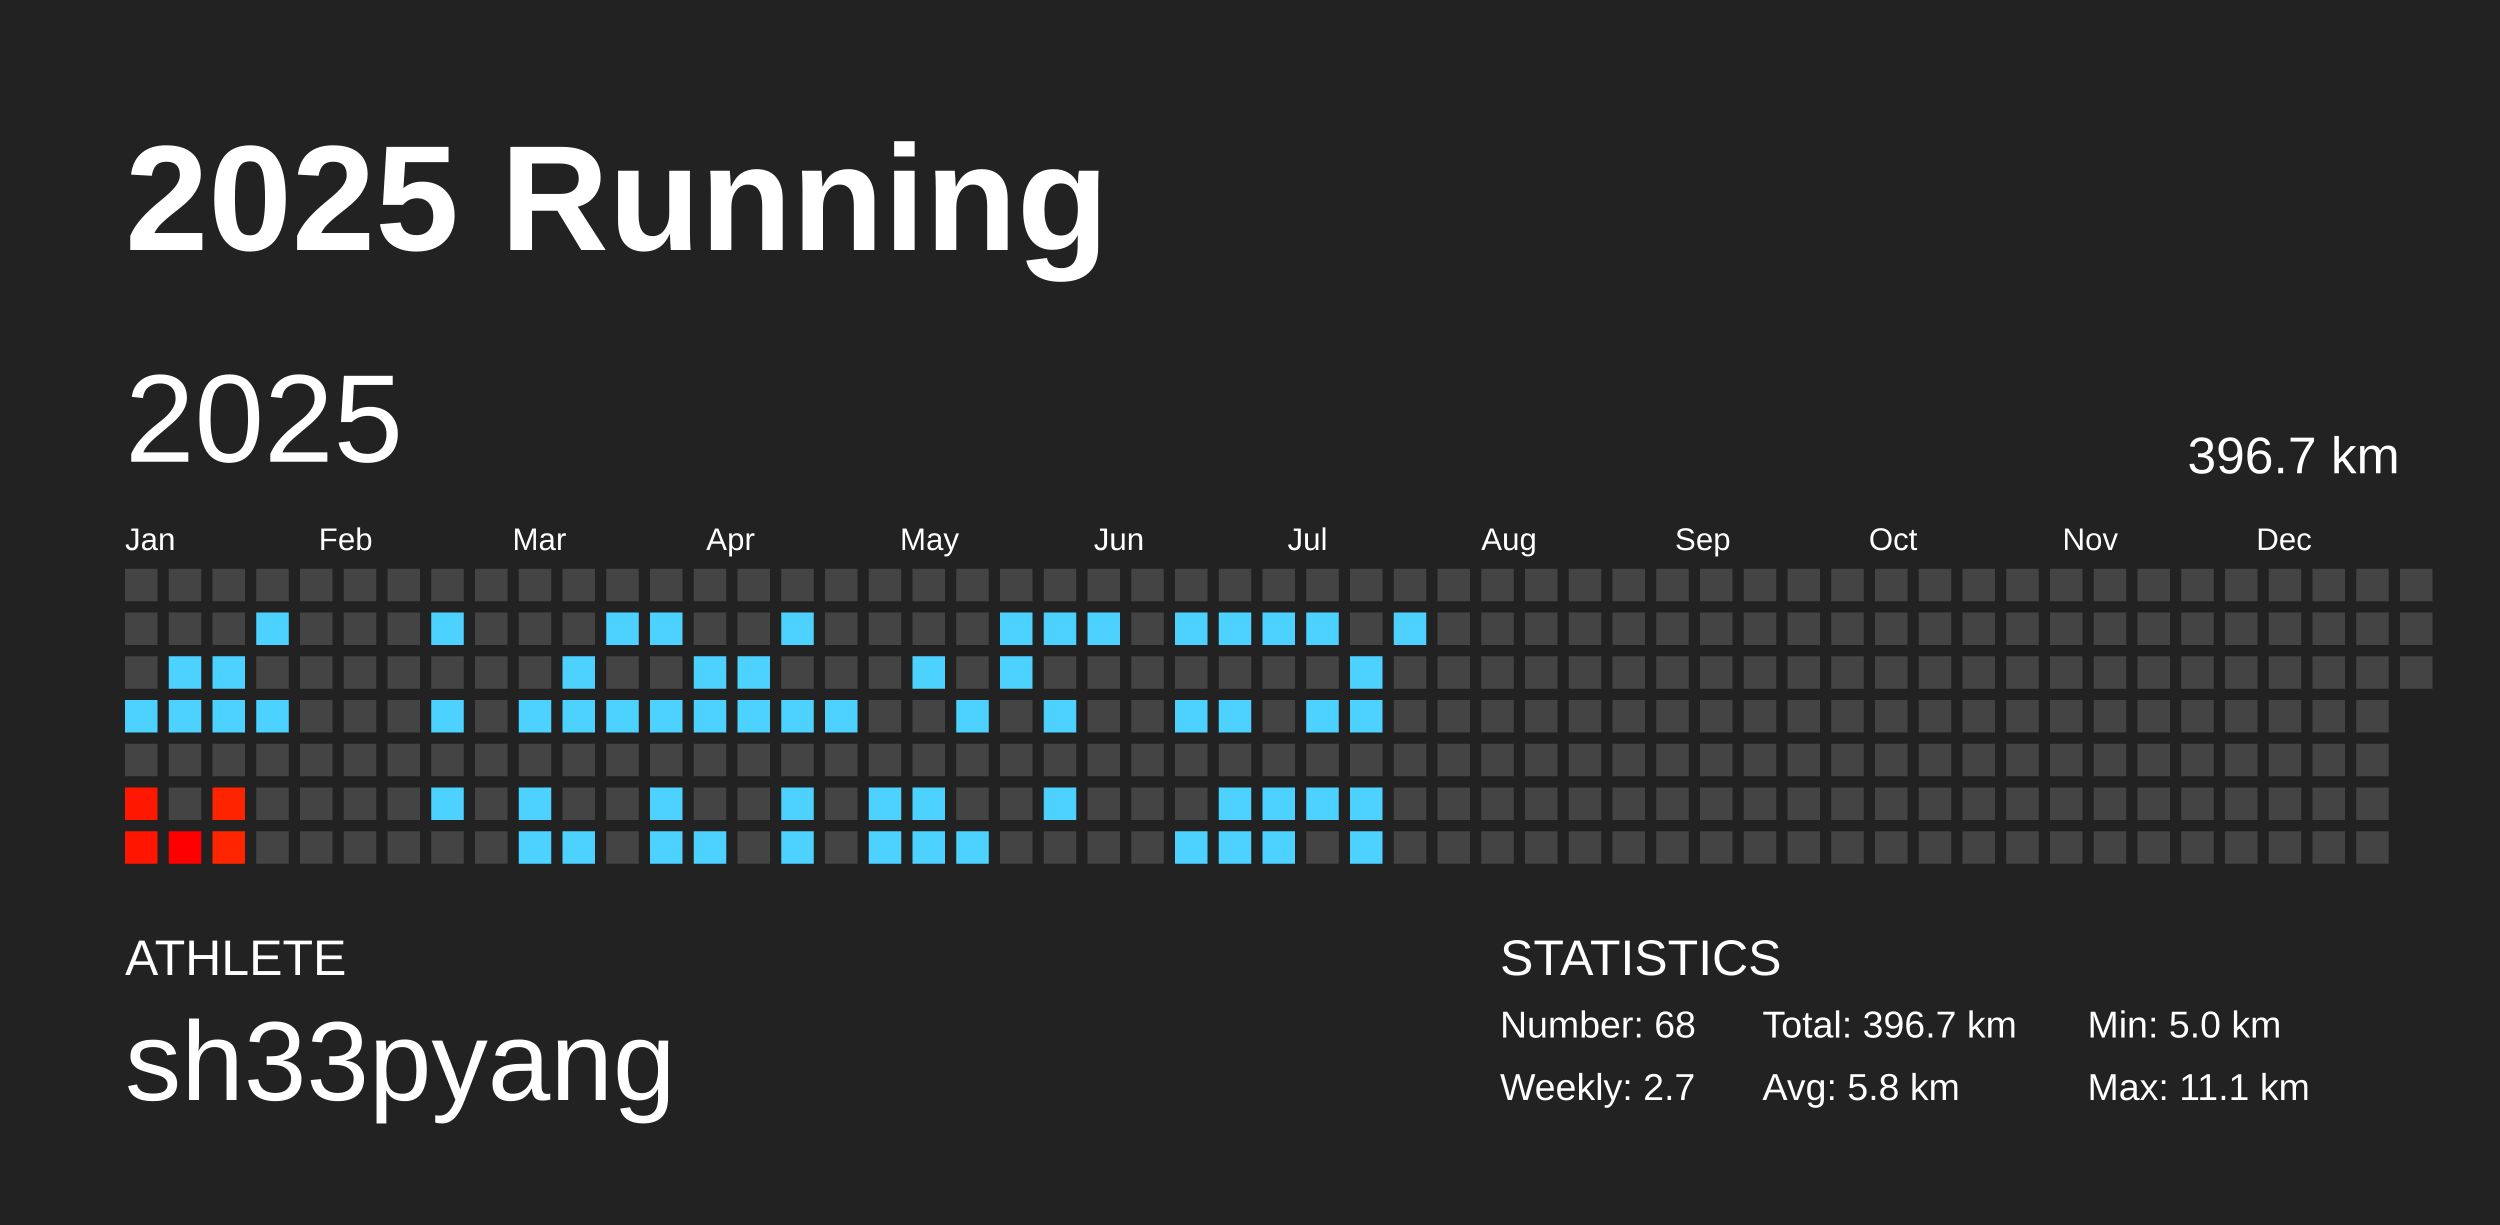
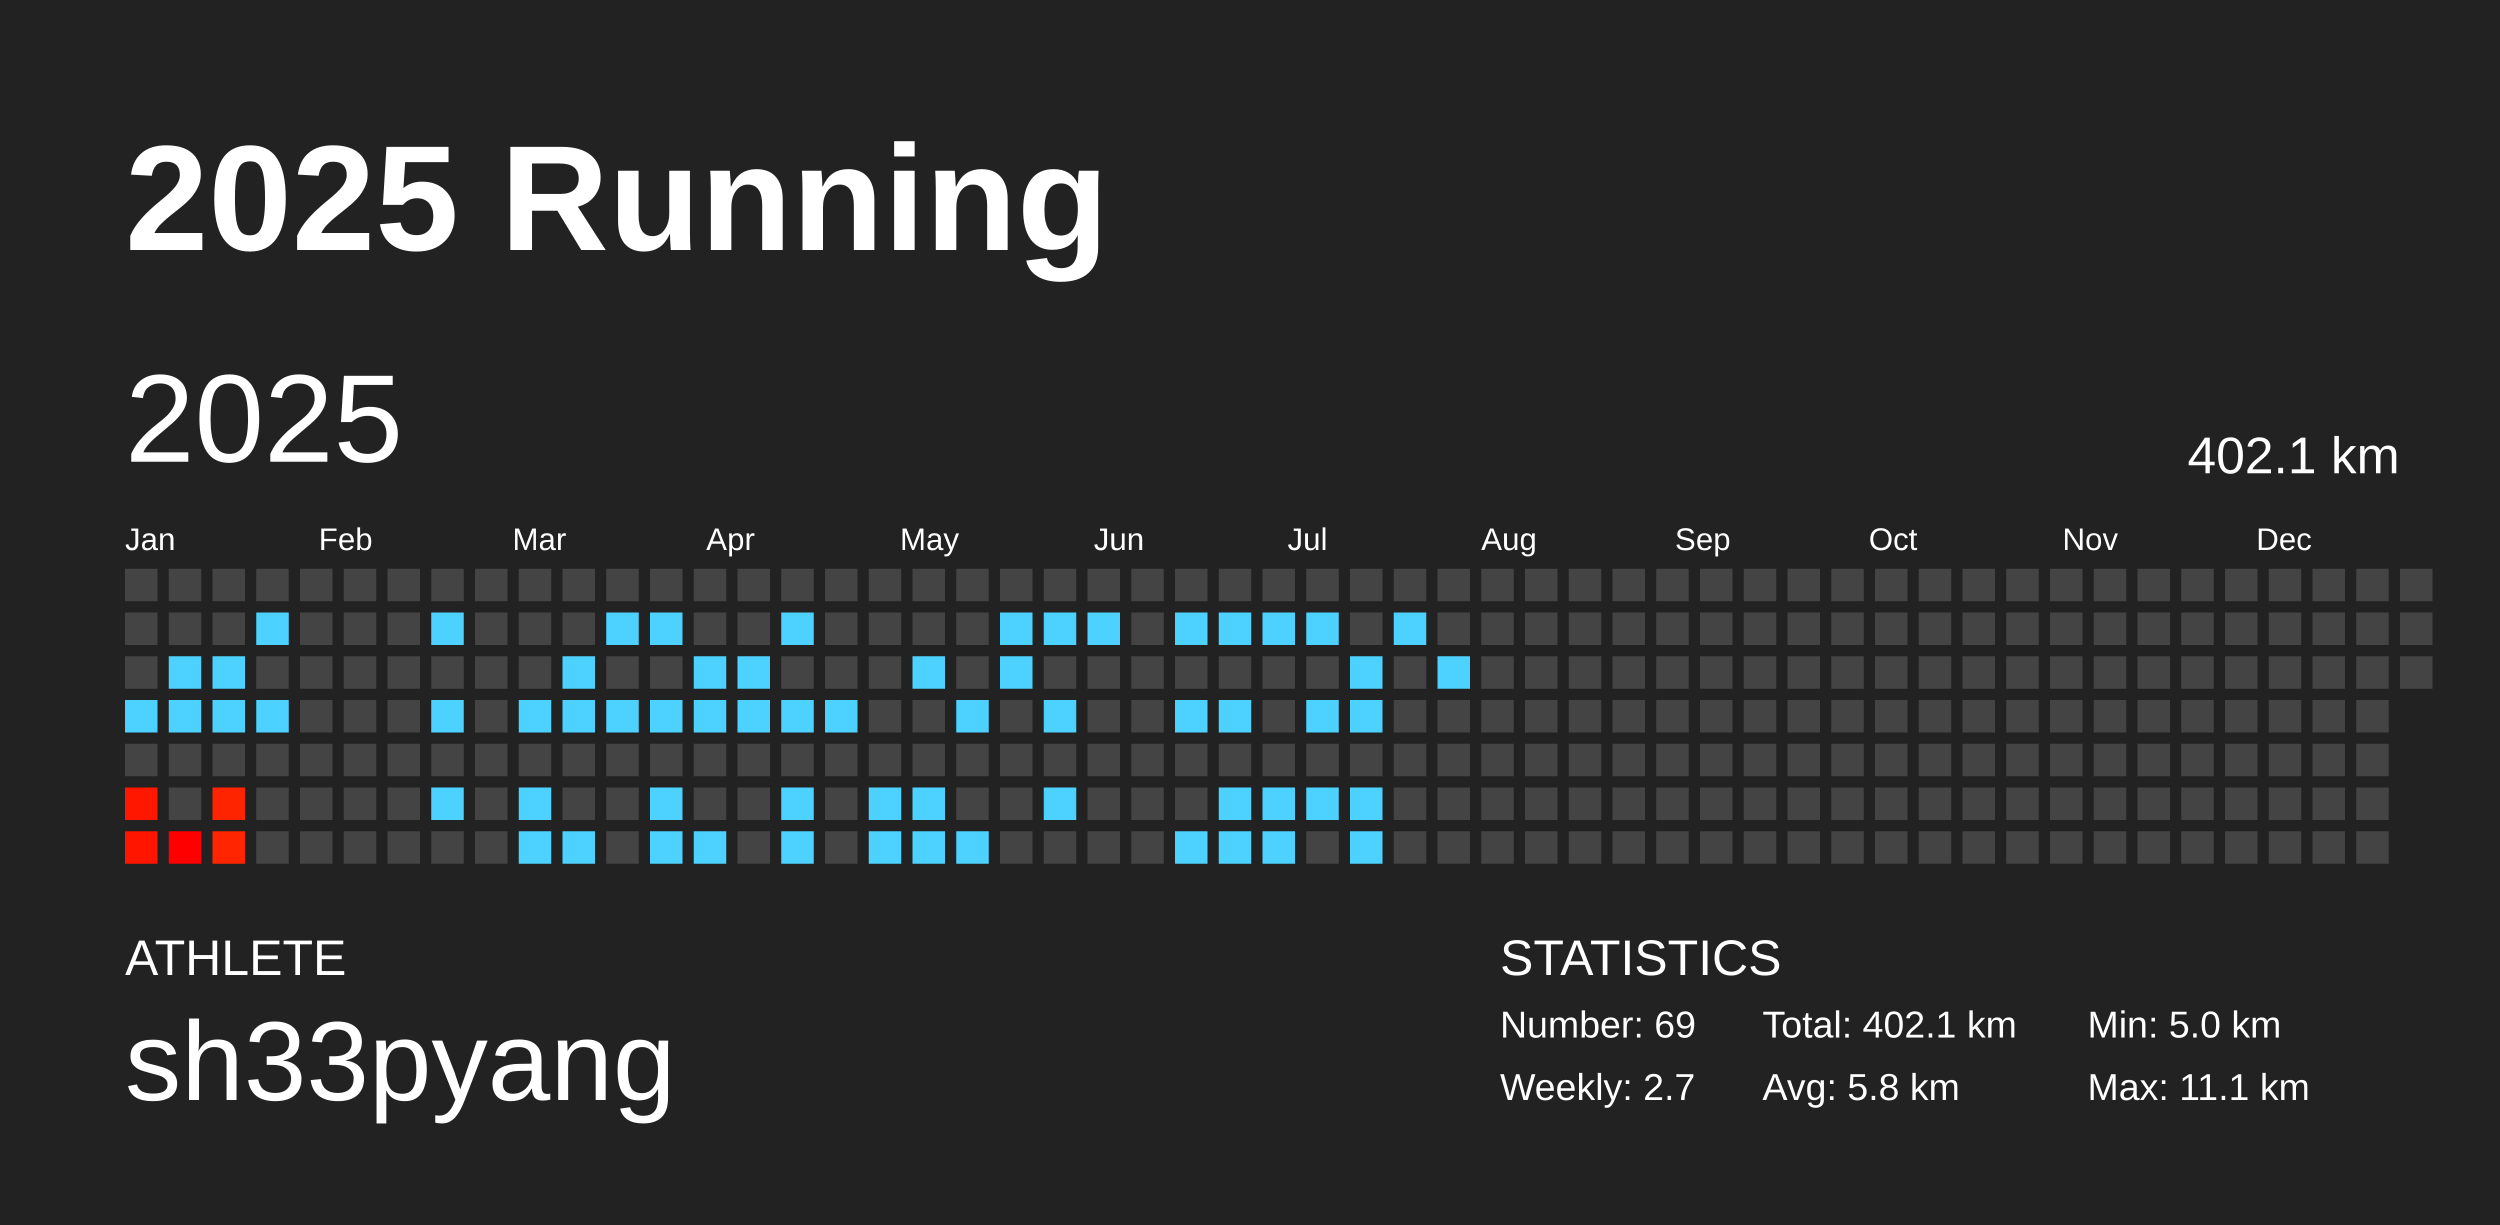
<svg xmlns="http://www.w3.org/2000/svg" baseProfile="full" height="98mm" version="1.1" viewBox="0,0,200,98" width="200mm">
  <defs />
  <rect fill="#222222" height="98" width="200" x="0" y="0" />
  <text fill="#FFFFFF" style="font-size:12px; font-family:Arial; font-weight:bold;" x="10" y="20">2025 Running</text>
  <text fill="#FFFFFF" style="font-size:4px; font-family:Arial" x="10" y="78">ATHLETE</text>
  <text fill="#FFFFFF" style="font-size:9px; font-family:Arial" x="10" y="88">sh33pyang</text>
  <text fill="#FFFFFF" style="font-size:4px; font-family:Arial" x="120" y="78">STATISTICS</text>
-   <text fill="#FFFFFF" style="font-size:3px; font-family:Arial" x="120" y="83">Number: 68</text>
+   <text fill="#FFFFFF" style="font-size:3px; font-family:Arial" x="120" y="83">Number: 69</text>
  <text fill="#FFFFFF" style="font-size:3px; font-family:Arial" x="120" y="88">Weekly: 2.7</text>
-   <text fill="#FFFFFF" style="font-size:3px; font-family:Arial" x="141" y="83">Total: 396.7 km</text>
+   <text fill="#FFFFFF" style="font-size:3px; font-family:Arial" x="141" y="83">Total: 402.1 km</text>
  <text fill="#FFFFFF" style="font-size:3px; font-family:Arial" x="141" y="88">Avg: 5.8 km</text>
  <text fill="#FFFFFF" style="font-size:3px; font-family:Arial" x="167" y="83">Min: 5.0 km</text>
  <text fill="#FFFFFF" style="font-size:3px; font-family:Arial" x="167" y="88">Max: 11.1 km</text>
  <text dominant-baseline="hanging" fill="#FFFFFF" style="font-size:10.0px; font-family:Arial;" x="10" y="30">2025</text>
-   <text dominant-baseline="hanging" fill="#FFFFFF" style="font-size:4.125px; font-family:Arial;" x="175" y="35">396.7 km</text>
+   <text dominant-baseline="hanging" fill="#FFFFFF" style="font-size:4.125px; font-family:Arial;" x="175" y="35">402.1 km</text>
  <text fill="#FFFFFF" style="font-size:2.5px; font-family:Arial" x="10.0" y="44">Jan</text>
  <text fill="#FFFFFF" style="font-size:2.5px; font-family:Arial" x="25.5" y="44">Feb</text>
  <text fill="#FFFFFF" style="font-size:2.5px; font-family:Arial" x="41.0" y="44">Mar</text>
  <text fill="#FFFFFF" style="font-size:2.5px; font-family:Arial" x="56.5" y="44">Apr</text>
  <text fill="#FFFFFF" style="font-size:2.5px; font-family:Arial" x="72.0" y="44">May</text>
  <text fill="#FFFFFF" style="font-size:2.5px; font-family:Arial" x="87.5" y="44">Jun</text>
  <text fill="#FFFFFF" style="font-size:2.5px; font-family:Arial" x="103.0" y="44">Jul</text>
  <text fill="#FFFFFF" style="font-size:2.5px; font-family:Arial" x="118.5" y="44">Aug</text>
  <text fill="#FFFFFF" style="font-size:2.5px; font-family:Arial" x="134.0" y="44">Sep</text>
  <text fill="#FFFFFF" style="font-size:2.5px; font-family:Arial" x="149.5" y="44">Oct</text>
  <text fill="#FFFFFF" style="font-size:2.5px; font-family:Arial" x="165.0" y="44">Nov</text>
  <text fill="#FFFFFF" style="font-size:2.5px; font-family:Arial" x="180.5" y="44">Dec</text>
  <rect fill="#444444" height="2.6" width="2.6" x="10.0" y="45.5" />
  <rect fill="#444444" height="2.6" width="2.6" x="10.0" y="49.0" />
  <rect fill="#444444" height="2.6" width="2.6" x="10.0" y="52.5" />
  <rect fill="#4dd2ff" height="2.6" width="2.6" x="10.0" y="56.0" />
  <rect fill="#444444" height="2.6" width="2.6" x="10.0" y="59.5" />
  <rect fill="#ff1700" height="2.6" width="2.6" x="10.0" y="63.0" />
  <rect fill="#ff1500" height="2.6" width="2.6" x="10.0" y="66.5" />
  <rect fill="#444444" height="2.6" width="2.6" x="13.5" y="45.5" />
  <rect fill="#444444" height="2.6" width="2.6" x="13.5" y="49.0" />
  <rect fill="#4dd2ff" height="2.6" width="2.6" x="13.5" y="52.5" />
  <rect fill="#4dd2ff" height="2.6" width="2.6" x="13.5" y="56.0" />
  <rect fill="#444444" height="2.6" width="2.6" x="13.5" y="59.5" />
  <rect fill="#444444" height="2.6" width="2.6" x="13.5" y="63.0" />
  <rect fill="#ff0000" height="2.6" width="2.6" x="13.5" y="66.5" />
  <rect fill="#444444" height="2.6" width="2.6" x="17.0" y="45.5" />
  <rect fill="#444444" height="2.6" width="2.6" x="17.0" y="49.0" />
  <rect fill="#4dd2ff" height="2.6" width="2.6" x="17.0" y="52.5" />
  <rect fill="#4dd2ff" height="2.6" width="2.6" x="17.0" y="56.0" />
  <rect fill="#444444" height="2.6" width="2.6" x="17.0" y="59.5" />
  <rect fill="#ff2400" height="2.6" width="2.6" x="17.0" y="63.0" />
  <rect fill="#ff2500" height="2.6" width="2.6" x="17.0" y="66.5" />
  <rect fill="#444444" height="2.6" width="2.6" x="20.5" y="45.5" />
  <rect fill="#4dd2ff" height="2.6" width="2.6" x="20.5" y="49.0" />
  <rect fill="#444444" height="2.6" width="2.6" x="20.5" y="52.5" />
  <rect fill="#4dd2ff" height="2.6" width="2.6" x="20.5" y="56.0" />
  <rect fill="#444444" height="2.6" width="2.6" x="20.5" y="59.5" />
  <rect fill="#444444" height="2.6" width="2.6" x="20.5" y="63.0" />
  <rect fill="#444444" height="2.6" width="2.6" x="20.5" y="66.5" />
  <rect fill="#444444" height="2.6" width="2.6" x="24.0" y="45.5" />
  <rect fill="#444444" height="2.6" width="2.6" x="24.0" y="49.0" />
  <rect fill="#444444" height="2.6" width="2.6" x="24.0" y="52.5" />
  <rect fill="#444444" height="2.6" width="2.6" x="24.0" y="56.0" />
  <rect fill="#444444" height="2.6" width="2.6" x="24.0" y="59.5" />
  <rect fill="#444444" height="2.6" width="2.6" x="24.0" y="63.0" />
  <rect fill="#444444" height="2.6" width="2.6" x="24.0" y="66.5" />
  <rect fill="#444444" height="2.6" width="2.6" x="27.5" y="45.5" />
  <rect fill="#444444" height="2.6" width="2.6" x="27.5" y="49.0" />
  <rect fill="#444444" height="2.6" width="2.6" x="27.5" y="52.5" />
  <rect fill="#444444" height="2.6" width="2.6" x="27.5" y="56.0" />
  <rect fill="#444444" height="2.6" width="2.6" x="27.5" y="59.5" />
  <rect fill="#444444" height="2.6" width="2.6" x="27.5" y="63.0" />
  <rect fill="#444444" height="2.6" width="2.6" x="27.5" y="66.5" />
  <rect fill="#444444" height="2.6" width="2.6" x="31.0" y="45.5" />
  <rect fill="#444444" height="2.6" width="2.6" x="31.0" y="49.0" />
  <rect fill="#444444" height="2.6" width="2.6" x="31.0" y="52.5" />
  <rect fill="#444444" height="2.6" width="2.6" x="31.0" y="56.0" />
  <rect fill="#444444" height="2.6" width="2.6" x="31.0" y="59.5" />
  <rect fill="#444444" height="2.6" width="2.6" x="31.0" y="63.0" />
  <rect fill="#444444" height="2.6" width="2.6" x="31.0" y="66.5" />
  <rect fill="#444444" height="2.6" width="2.6" x="34.5" y="45.5" />
  <rect fill="#4dd2ff" height="2.6" width="2.6" x="34.5" y="49.0" />
  <rect fill="#444444" height="2.6" width="2.6" x="34.5" y="52.5" />
  <rect fill="#4dd2ff" height="2.6" width="2.6" x="34.5" y="56.0" />
  <rect fill="#444444" height="2.6" width="2.6" x="34.5" y="59.5" />
  <rect fill="#4dd2ff" height="2.6" width="2.6" x="34.5" y="63.0" />
  <rect fill="#444444" height="2.6" width="2.6" x="34.5" y="66.5" />
  <rect fill="#444444" height="2.6" width="2.6" x="38.0" y="45.5" />
  <rect fill="#444444" height="2.6" width="2.6" x="38.0" y="49.0" />
  <rect fill="#444444" height="2.6" width="2.6" x="38.0" y="52.5" />
  <rect fill="#444444" height="2.6" width="2.6" x="38.0" y="56.0" />
  <rect fill="#444444" height="2.6" width="2.6" x="38.0" y="59.5" />
  <rect fill="#444444" height="2.6" width="2.6" x="38.0" y="63.0" />
  <rect fill="#444444" height="2.6" width="2.6" x="38.0" y="66.5" />
  <rect fill="#444444" height="2.6" width="2.6" x="41.5" y="45.5" />
  <rect fill="#444444" height="2.6" width="2.6" x="41.5" y="49.0" />
  <rect fill="#444444" height="2.6" width="2.6" x="41.5" y="52.5" />
  <rect fill="#4dd2ff" height="2.6" width="2.6" x="41.5" y="56.0" />
  <rect fill="#444444" height="2.6" width="2.6" x="41.5" y="59.5" />
  <rect fill="#4dd2ff" height="2.6" width="2.6" x="41.5" y="63.0" />
  <rect fill="#4dd2ff" height="2.6" width="2.6" x="41.5" y="66.5" />
  <rect fill="#444444" height="2.6" width="2.6" x="45.0" y="45.5" />
  <rect fill="#444444" height="2.6" width="2.6" x="45.0" y="49.0" />
  <rect fill="#4dd2ff" height="2.6" width="2.6" x="45.0" y="52.5" />
  <rect fill="#4dd2ff" height="2.6" width="2.6" x="45.0" y="56.0" />
  <rect fill="#444444" height="2.6" width="2.6" x="45.0" y="59.5" />
  <rect fill="#444444" height="2.6" width="2.6" x="45.0" y="63.0" />
  <rect fill="#4dd2ff" height="2.6" width="2.6" x="45.0" y="66.5" />
  <rect fill="#444444" height="2.6" width="2.6" x="48.5" y="45.5" />
  <rect fill="#4dd2ff" height="2.6" width="2.6" x="48.5" y="49.0" />
  <rect fill="#444444" height="2.6" width="2.6" x="48.5" y="52.5" />
  <rect fill="#4dd2ff" height="2.6" width="2.6" x="48.5" y="56.0" />
  <rect fill="#444444" height="2.6" width="2.6" x="48.5" y="59.5" />
  <rect fill="#444444" height="2.6" width="2.6" x="48.5" y="63.0" />
  <rect fill="#444444" height="2.6" width="2.6" x="48.5" y="66.5" />
  <rect fill="#444444" height="2.6" width="2.6" x="52.0" y="45.5" />
  <rect fill="#4dd2ff" height="2.6" width="2.6" x="52.0" y="49.0" />
  <rect fill="#444444" height="2.6" width="2.6" x="52.0" y="52.5" />
  <rect fill="#4dd2ff" height="2.6" width="2.6" x="52.0" y="56.0" />
  <rect fill="#444444" height="2.6" width="2.6" x="52.0" y="59.5" />
  <rect fill="#4dd2ff" height="2.6" width="2.6" x="52.0" y="63.0" />
  <rect fill="#4dd2ff" height="2.6" width="2.6" x="52.0" y="66.5" />
  <rect fill="#444444" height="2.6" width="2.6" x="55.5" y="45.5" />
  <rect fill="#444444" height="2.6" width="2.6" x="55.5" y="49.0" />
  <rect fill="#4dd2ff" height="2.6" width="2.6" x="55.5" y="52.5" />
  <rect fill="#4dd2ff" height="2.6" width="2.6" x="55.5" y="56.0" />
  <rect fill="#444444" height="2.6" width="2.6" x="55.5" y="59.5" />
  <rect fill="#444444" height="2.6" width="2.6" x="55.5" y="63.0" />
  <rect fill="#4dd2ff" height="2.6" width="2.6" x="55.5" y="66.5" />
  <rect fill="#444444" height="2.6" width="2.6" x="59.0" y="45.5" />
  <rect fill="#444444" height="2.6" width="2.6" x="59.0" y="49.0" />
  <rect fill="#4dd2ff" height="2.6" width="2.6" x="59.0" y="52.5" />
  <rect fill="#4dd2ff" height="2.6" width="2.6" x="59.0" y="56.0" />
  <rect fill="#444444" height="2.6" width="2.6" x="59.0" y="59.5" />
  <rect fill="#444444" height="2.6" width="2.6" x="59.0" y="63.0" />
  <rect fill="#444444" height="2.6" width="2.6" x="59.0" y="66.5" />
  <rect fill="#444444" height="2.6" width="2.6" x="62.5" y="45.5" />
  <rect fill="#4dd2ff" height="2.6" width="2.6" x="62.5" y="49.0" />
  <rect fill="#444444" height="2.6" width="2.6" x="62.5" y="52.5" />
  <rect fill="#4dd2ff" height="2.6" width="2.6" x="62.5" y="56.0" />
  <rect fill="#444444" height="2.6" width="2.6" x="62.5" y="59.5" />
  <rect fill="#4dd2ff" height="2.6" width="2.6" x="62.5" y="63.0" />
  <rect fill="#4dd2ff" height="2.6" width="2.6" x="62.5" y="66.5" />
  <rect fill="#444444" height="2.6" width="2.6" x="66.0" y="45.5" />
  <rect fill="#444444" height="2.6" width="2.6" x="66.0" y="49.0" />
  <rect fill="#444444" height="2.6" width="2.6" x="66.0" y="52.5" />
  <rect fill="#4dd2ff" height="2.6" width="2.6" x="66.0" y="56.0" />
  <rect fill="#444444" height="2.6" width="2.6" x="66.0" y="59.5" />
  <rect fill="#444444" height="2.6" width="2.6" x="66.0" y="63.0" />
  <rect fill="#444444" height="2.6" width="2.6" x="66.0" y="66.5" />
  <rect fill="#444444" height="2.6" width="2.6" x="69.5" y="45.5" />
  <rect fill="#444444" height="2.6" width="2.6" x="69.5" y="49.0" />
  <rect fill="#444444" height="2.6" width="2.6" x="69.5" y="52.5" />
  <rect fill="#444444" height="2.6" width="2.6" x="69.5" y="56.0" />
  <rect fill="#444444" height="2.6" width="2.6" x="69.5" y="59.5" />
  <rect fill="#4dd2ff" height="2.6" width="2.6" x="69.5" y="63.0" />
  <rect fill="#4dd2ff" height="2.6" width="2.6" x="69.5" y="66.5" />
  <rect fill="#444444" height="2.6" width="2.6" x="73.0" y="45.5" />
  <rect fill="#444444" height="2.6" width="2.6" x="73.0" y="49.0" />
  <rect fill="#4dd2ff" height="2.6" width="2.6" x="73.0" y="52.5" />
  <rect fill="#444444" height="2.6" width="2.6" x="73.0" y="56.0" />
  <rect fill="#444444" height="2.6" width="2.6" x="73.0" y="59.5" />
  <rect fill="#4dd2ff" height="2.6" width="2.6" x="73.0" y="63.0" />
  <rect fill="#4dd2ff" height="2.6" width="2.6" x="73.0" y="66.5" />
  <rect fill="#444444" height="2.6" width="2.6" x="76.5" y="45.5" />
  <rect fill="#444444" height="2.6" width="2.6" x="76.5" y="49.0" />
  <rect fill="#444444" height="2.6" width="2.6" x="76.5" y="52.5" />
  <rect fill="#4dd2ff" height="2.6" width="2.6" x="76.5" y="56.0" />
  <rect fill="#444444" height="2.6" width="2.6" x="76.5" y="59.5" />
  <rect fill="#444444" height="2.6" width="2.6" x="76.5" y="63.0" />
  <rect fill="#4dd2ff" height="2.6" width="2.6" x="76.5" y="66.5" />
  <rect fill="#444444" height="2.6" width="2.6" x="80.0" y="45.5" />
  <rect fill="#4dd2ff" height="2.6" width="2.6" x="80.0" y="49.0" />
  <rect fill="#4dd2ff" height="2.6" width="2.6" x="80.0" y="52.5" />
  <rect fill="#444444" height="2.6" width="2.6" x="80.0" y="56.0" />
  <rect fill="#444444" height="2.6" width="2.6" x="80.0" y="59.5" />
  <rect fill="#444444" height="2.6" width="2.6" x="80.0" y="63.0" />
  <rect fill="#444444" height="2.6" width="2.6" x="80.0" y="66.5" />
  <rect fill="#444444" height="2.6" width="2.6" x="83.5" y="45.5" />
  <rect fill="#4dd2ff" height="2.6" width="2.6" x="83.5" y="49.0" />
  <rect fill="#444444" height="2.6" width="2.6" x="83.5" y="52.5" />
  <rect fill="#4dd2ff" height="2.6" width="2.6" x="83.5" y="56.0" />
  <rect fill="#444444" height="2.6" width="2.6" x="83.5" y="59.5" />
  <rect fill="#4dd2ff" height="2.6" width="2.6" x="83.5" y="63.0" />
  <rect fill="#444444" height="2.6" width="2.6" x="83.5" y="66.5" />
  <rect fill="#444444" height="2.6" width="2.6" x="87.0" y="45.5" />
  <rect fill="#4dd2ff" height="2.6" width="2.6" x="87.0" y="49.0" />
  <rect fill="#444444" height="2.6" width="2.6" x="87.0" y="52.5" />
  <rect fill="#444444" height="2.6" width="2.6" x="87.0" y="56.0" />
  <rect fill="#444444" height="2.6" width="2.6" x="87.0" y="59.5" />
  <rect fill="#444444" height="2.6" width="2.6" x="87.0" y="63.0" />
  <rect fill="#444444" height="2.6" width="2.6" x="87.0" y="66.5" />
  <rect fill="#444444" height="2.6" width="2.6" x="90.5" y="45.5" />
  <rect fill="#444444" height="2.6" width="2.6" x="90.5" y="49.0" />
  <rect fill="#444444" height="2.6" width="2.6" x="90.5" y="52.5" />
  <rect fill="#444444" height="2.6" width="2.6" x="90.5" y="56.0" />
  <rect fill="#444444" height="2.6" width="2.6" x="90.5" y="59.5" />
  <rect fill="#444444" height="2.6" width="2.6" x="90.5" y="63.0" />
  <rect fill="#444444" height="2.6" width="2.6" x="90.5" y="66.5" />
  <rect fill="#444444" height="2.6" width="2.6" x="94.0" y="45.5" />
  <rect fill="#4dd2ff" height="2.6" width="2.6" x="94.0" y="49.0" />
  <rect fill="#444444" height="2.6" width="2.6" x="94.0" y="52.5" />
  <rect fill="#4dd2ff" height="2.6" width="2.6" x="94.0" y="56.0" />
  <rect fill="#444444" height="2.6" width="2.6" x="94.0" y="59.5" />
  <rect fill="#444444" height="2.6" width="2.6" x="94.0" y="63.0" />
  <rect fill="#4dd2ff" height="2.6" width="2.6" x="94.0" y="66.5" />
  <rect fill="#444444" height="2.6" width="2.6" x="97.5" y="45.5" />
  <rect fill="#4dd2ff" height="2.6" width="2.6" x="97.5" y="49.0" />
  <rect fill="#444444" height="2.6" width="2.6" x="97.5" y="52.5" />
  <rect fill="#4dd2ff" height="2.6" width="2.6" x="97.5" y="56.0" />
  <rect fill="#444444" height="2.6" width="2.6" x="97.5" y="59.5" />
  <rect fill="#4dd2ff" height="2.6" width="2.6" x="97.5" y="63.0" />
  <rect fill="#4dd2ff" height="2.6" width="2.6" x="97.5" y="66.5" />
  <rect fill="#444444" height="2.6" width="2.6" x="101.0" y="45.5" />
  <rect fill="#4dd2ff" height="2.6" width="2.6" x="101.0" y="49.0" />
  <rect fill="#444444" height="2.6" width="2.6" x="101.0" y="52.5" />
  <rect fill="#444444" height="2.6" width="2.6" x="101.0" y="56.0" />
  <rect fill="#444444" height="2.6" width="2.6" x="101.0" y="59.5" />
  <rect fill="#4dd2ff" height="2.6" width="2.6" x="101.0" y="63.0" />
  <rect fill="#4dd2ff" height="2.6" width="2.6" x="101.0" y="66.5" />
  <rect fill="#444444" height="2.6" width="2.6" x="104.5" y="45.5" />
  <rect fill="#4dd2ff" height="2.6" width="2.6" x="104.5" y="49.0" />
  <rect fill="#444444" height="2.6" width="2.6" x="104.5" y="52.5" />
  <rect fill="#4dd2ff" height="2.6" width="2.6" x="104.5" y="56.0" />
  <rect fill="#444444" height="2.6" width="2.6" x="104.5" y="59.5" />
  <rect fill="#4dd2ff" height="2.6" width="2.6" x="104.5" y="63.0" />
  <rect fill="#444444" height="2.6" width="2.6" x="104.5" y="66.5" />
  <rect fill="#444444" height="2.6" width="2.6" x="108.0" y="45.5" />
  <rect fill="#444444" height="2.6" width="2.6" x="108.0" y="49.0" />
  <rect fill="#4dd2ff" height="2.6" width="2.6" x="108.0" y="52.5" />
  <rect fill="#4dd2ff" height="2.6" width="2.6" x="108.0" y="56.0" />
  <rect fill="#444444" height="2.6" width="2.6" x="108.0" y="59.5" />
  <rect fill="#4dd2ff" height="2.6" width="2.6" x="108.0" y="63.0" />
  <rect fill="#4dd2ff" height="2.6" width="2.6" x="108.0" y="66.5" />
  <rect fill="#444444" height="2.6" width="2.6" x="111.5" y="45.5" />
  <rect fill="#4dd2ff" height="2.6" width="2.6" x="111.5" y="49.0" />
  <rect fill="#444444" height="2.6" width="2.6" x="111.5" y="52.5" />
  <rect fill="#444444" height="2.6" width="2.6" x="111.5" y="56.0" />
  <rect fill="#444444" height="2.6" width="2.6" x="111.5" y="59.5" />
  <rect fill="#444444" height="2.6" width="2.6" x="111.5" y="63.0" />
  <rect fill="#444444" height="2.6" width="2.6" x="111.5" y="66.5" />
  <rect fill="#444444" height="2.6" width="2.6" x="115.0" y="45.5" />
  <rect fill="#444444" height="2.6" width="2.6" x="115.0" y="49.0" />
-   <rect fill="#444444" height="2.6" width="2.6" x="115.0" y="52.5" />
+   <rect fill="#4dd2ff" height="2.6" width="2.6" x="115.0" y="52.5" />
  <rect fill="#444444" height="2.6" width="2.6" x="115.0" y="56.0" />
  <rect fill="#444444" height="2.6" width="2.6" x="115.0" y="59.5" />
  <rect fill="#444444" height="2.6" width="2.6" x="115.0" y="63.0" />
  <rect fill="#444444" height="2.6" width="2.6" x="115.0" y="66.5" />
  <rect fill="#444444" height="2.6" width="2.6" x="118.5" y="45.5" />
  <rect fill="#444444" height="2.6" width="2.6" x="118.5" y="49.0" />
  <rect fill="#444444" height="2.6" width="2.6" x="118.5" y="52.5" />
  <rect fill="#444444" height="2.6" width="2.6" x="118.5" y="56.0" />
  <rect fill="#444444" height="2.6" width="2.6" x="118.5" y="59.5" />
  <rect fill="#444444" height="2.6" width="2.6" x="118.5" y="63.0" />
  <rect fill="#444444" height="2.6" width="2.6" x="118.5" y="66.5" />
  <rect fill="#444444" height="2.6" width="2.6" x="122.0" y="45.5" />
  <rect fill="#444444" height="2.6" width="2.6" x="122.0" y="49.0" />
  <rect fill="#444444" height="2.6" width="2.6" x="122.0" y="52.5" />
  <rect fill="#444444" height="2.6" width="2.6" x="122.0" y="56.0" />
  <rect fill="#444444" height="2.6" width="2.6" x="122.0" y="59.5" />
  <rect fill="#444444" height="2.6" width="2.6" x="122.0" y="63.0" />
  <rect fill="#444444" height="2.6" width="2.6" x="122.0" y="66.5" />
  <rect fill="#444444" height="2.6" width="2.6" x="125.5" y="45.5" />
  <rect fill="#444444" height="2.6" width="2.6" x="125.5" y="49.0" />
  <rect fill="#444444" height="2.6" width="2.6" x="125.5" y="52.5" />
  <rect fill="#444444" height="2.6" width="2.6" x="125.5" y="56.0" />
  <rect fill="#444444" height="2.6" width="2.6" x="125.5" y="59.5" />
  <rect fill="#444444" height="2.6" width="2.6" x="125.5" y="63.0" />
  <rect fill="#444444" height="2.6" width="2.6" x="125.5" y="66.5" />
  <rect fill="#444444" height="2.6" width="2.6" x="129.0" y="45.5" />
  <rect fill="#444444" height="2.6" width="2.6" x="129.0" y="49.0" />
  <rect fill="#444444" height="2.6" width="2.6" x="129.0" y="52.5" />
  <rect fill="#444444" height="2.6" width="2.6" x="129.0" y="56.0" />
  <rect fill="#444444" height="2.6" width="2.6" x="129.0" y="59.5" />
  <rect fill="#444444" height="2.6" width="2.6" x="129.0" y="63.0" />
  <rect fill="#444444" height="2.6" width="2.6" x="129.0" y="66.5" />
  <rect fill="#444444" height="2.6" width="2.6" x="132.5" y="45.5" />
  <rect fill="#444444" height="2.6" width="2.6" x="132.5" y="49.0" />
  <rect fill="#444444" height="2.6" width="2.6" x="132.5" y="52.5" />
  <rect fill="#444444" height="2.6" width="2.6" x="132.5" y="56.0" />
  <rect fill="#444444" height="2.6" width="2.6" x="132.5" y="59.5" />
  <rect fill="#444444" height="2.6" width="2.6" x="132.5" y="63.0" />
  <rect fill="#444444" height="2.6" width="2.6" x="132.5" y="66.5" />
  <rect fill="#444444" height="2.6" width="2.6" x="136.0" y="45.5" />
  <rect fill="#444444" height="2.6" width="2.6" x="136.0" y="49.0" />
  <rect fill="#444444" height="2.6" width="2.6" x="136.0" y="52.5" />
  <rect fill="#444444" height="2.6" width="2.6" x="136.0" y="56.0" />
  <rect fill="#444444" height="2.6" width="2.6" x="136.0" y="59.5" />
  <rect fill="#444444" height="2.6" width="2.6" x="136.0" y="63.0" />
  <rect fill="#444444" height="2.6" width="2.6" x="136.0" y="66.5" />
  <rect fill="#444444" height="2.6" width="2.6" x="139.5" y="45.5" />
  <rect fill="#444444" height="2.6" width="2.6" x="139.5" y="49.0" />
  <rect fill="#444444" height="2.6" width="2.6" x="139.5" y="52.5" />
  <rect fill="#444444" height="2.6" width="2.6" x="139.5" y="56.0" />
  <rect fill="#444444" height="2.6" width="2.6" x="139.5" y="59.5" />
  <rect fill="#444444" height="2.6" width="2.6" x="139.5" y="63.0" />
  <rect fill="#444444" height="2.6" width="2.6" x="139.5" y="66.5" />
  <rect fill="#444444" height="2.6" width="2.6" x="143.0" y="45.5" />
  <rect fill="#444444" height="2.6" width="2.6" x="143.0" y="49.0" />
  <rect fill="#444444" height="2.6" width="2.6" x="143.0" y="52.5" />
  <rect fill="#444444" height="2.6" width="2.6" x="143.0" y="56.0" />
  <rect fill="#444444" height="2.6" width="2.6" x="143.0" y="59.5" />
  <rect fill="#444444" height="2.6" width="2.6" x="143.0" y="63.0" />
  <rect fill="#444444" height="2.6" width="2.6" x="143.0" y="66.5" />
  <rect fill="#444444" height="2.6" width="2.6" x="146.5" y="45.5" />
  <rect fill="#444444" height="2.6" width="2.6" x="146.5" y="49.0" />
  <rect fill="#444444" height="2.6" width="2.6" x="146.5" y="52.5" />
  <rect fill="#444444" height="2.6" width="2.6" x="146.5" y="56.0" />
  <rect fill="#444444" height="2.6" width="2.6" x="146.5" y="59.5" />
  <rect fill="#444444" height="2.6" width="2.6" x="146.5" y="63.0" />
  <rect fill="#444444" height="2.6" width="2.6" x="146.5" y="66.5" />
  <rect fill="#444444" height="2.6" width="2.6" x="150.0" y="45.5" />
  <rect fill="#444444" height="2.6" width="2.6" x="150.0" y="49.0" />
  <rect fill="#444444" height="2.6" width="2.6" x="150.0" y="52.5" />
  <rect fill="#444444" height="2.6" width="2.6" x="150.0" y="56.0" />
  <rect fill="#444444" height="2.6" width="2.6" x="150.0" y="59.5" />
  <rect fill="#444444" height="2.6" width="2.6" x="150.0" y="63.0" />
  <rect fill="#444444" height="2.6" width="2.6" x="150.0" y="66.5" />
  <rect fill="#444444" height="2.6" width="2.6" x="153.5" y="45.5" />
  <rect fill="#444444" height="2.6" width="2.6" x="153.5" y="49.0" />
  <rect fill="#444444" height="2.6" width="2.6" x="153.5" y="52.5" />
  <rect fill="#444444" height="2.6" width="2.6" x="153.5" y="56.0" />
  <rect fill="#444444" height="2.6" width="2.6" x="153.5" y="59.5" />
  <rect fill="#444444" height="2.6" width="2.6" x="153.5" y="63.0" />
  <rect fill="#444444" height="2.6" width="2.6" x="153.5" y="66.5" />
  <rect fill="#444444" height="2.6" width="2.6" x="157.0" y="45.5" />
  <rect fill="#444444" height="2.6" width="2.6" x="157.0" y="49.0" />
  <rect fill="#444444" height="2.6" width="2.6" x="157.0" y="52.5" />
  <rect fill="#444444" height="2.6" width="2.6" x="157.0" y="56.0" />
  <rect fill="#444444" height="2.6" width="2.6" x="157.0" y="59.5" />
  <rect fill="#444444" height="2.6" width="2.6" x="157.0" y="63.0" />
  <rect fill="#444444" height="2.6" width="2.6" x="157.0" y="66.5" />
  <rect fill="#444444" height="2.6" width="2.6" x="160.5" y="45.5" />
  <rect fill="#444444" height="2.6" width="2.6" x="160.5" y="49.0" />
  <rect fill="#444444" height="2.6" width="2.6" x="160.5" y="52.5" />
  <rect fill="#444444" height="2.6" width="2.6" x="160.5" y="56.0" />
  <rect fill="#444444" height="2.6" width="2.6" x="160.5" y="59.5" />
  <rect fill="#444444" height="2.6" width="2.6" x="160.5" y="63.0" />
  <rect fill="#444444" height="2.6" width="2.6" x="160.5" y="66.5" />
  <rect fill="#444444" height="2.6" width="2.6" x="164.0" y="45.5" />
  <rect fill="#444444" height="2.6" width="2.6" x="164.0" y="49.0" />
  <rect fill="#444444" height="2.6" width="2.6" x="164.0" y="52.5" />
  <rect fill="#444444" height="2.6" width="2.6" x="164.0" y="56.0" />
  <rect fill="#444444" height="2.6" width="2.6" x="164.0" y="59.5" />
  <rect fill="#444444" height="2.6" width="2.6" x="164.0" y="63.0" />
  <rect fill="#444444" height="2.6" width="2.6" x="164.0" y="66.5" />
  <rect fill="#444444" height="2.6" width="2.6" x="167.5" y="45.5" />
  <rect fill="#444444" height="2.6" width="2.6" x="167.5" y="49.0" />
  <rect fill="#444444" height="2.6" width="2.6" x="167.5" y="52.5" />
  <rect fill="#444444" height="2.6" width="2.6" x="167.5" y="56.0" />
  <rect fill="#444444" height="2.6" width="2.6" x="167.5" y="59.5" />
  <rect fill="#444444" height="2.6" width="2.6" x="167.5" y="63.0" />
  <rect fill="#444444" height="2.6" width="2.6" x="167.5" y="66.5" />
  <rect fill="#444444" height="2.6" width="2.6" x="171.0" y="45.5" />
  <rect fill="#444444" height="2.6" width="2.6" x="171.0" y="49.0" />
  <rect fill="#444444" height="2.6" width="2.6" x="171.0" y="52.5" />
  <rect fill="#444444" height="2.6" width="2.6" x="171.0" y="56.0" />
  <rect fill="#444444" height="2.6" width="2.6" x="171.0" y="59.5" />
  <rect fill="#444444" height="2.6" width="2.6" x="171.0" y="63.0" />
  <rect fill="#444444" height="2.6" width="2.6" x="171.0" y="66.5" />
  <rect fill="#444444" height="2.6" width="2.6" x="174.5" y="45.5" />
  <rect fill="#444444" height="2.6" width="2.6" x="174.5" y="49.0" />
  <rect fill="#444444" height="2.6" width="2.6" x="174.5" y="52.5" />
  <rect fill="#444444" height="2.6" width="2.6" x="174.5" y="56.0" />
  <rect fill="#444444" height="2.6" width="2.6" x="174.5" y="59.5" />
  <rect fill="#444444" height="2.6" width="2.6" x="174.5" y="63.0" />
  <rect fill="#444444" height="2.6" width="2.6" x="174.5" y="66.5" />
  <rect fill="#444444" height="2.6" width="2.6" x="178.0" y="45.5" />
  <rect fill="#444444" height="2.6" width="2.6" x="178.0" y="49.0" />
  <rect fill="#444444" height="2.6" width="2.6" x="178.0" y="52.5" />
  <rect fill="#444444" height="2.6" width="2.6" x="178.0" y="56.0" />
  <rect fill="#444444" height="2.6" width="2.6" x="178.0" y="59.5" />
  <rect fill="#444444" height="2.6" width="2.6" x="178.0" y="63.0" />
  <rect fill="#444444" height="2.6" width="2.6" x="178.0" y="66.5" />
  <rect fill="#444444" height="2.6" width="2.6" x="181.5" y="45.5" />
  <rect fill="#444444" height="2.6" width="2.6" x="181.5" y="49.0" />
  <rect fill="#444444" height="2.6" width="2.6" x="181.5" y="52.5" />
  <rect fill="#444444" height="2.6" width="2.6" x="181.5" y="56.0" />
  <rect fill="#444444" height="2.6" width="2.6" x="181.5" y="59.5" />
  <rect fill="#444444" height="2.6" width="2.6" x="181.5" y="63.0" />
  <rect fill="#444444" height="2.6" width="2.6" x="181.5" y="66.5" />
  <rect fill="#444444" height="2.6" width="2.6" x="185.0" y="45.5" />
  <rect fill="#444444" height="2.6" width="2.6" x="185.0" y="49.0" />
  <rect fill="#444444" height="2.6" width="2.6" x="185.0" y="52.5" />
  <rect fill="#444444" height="2.6" width="2.6" x="185.0" y="56.0" />
  <rect fill="#444444" height="2.6" width="2.6" x="185.0" y="59.5" />
  <rect fill="#444444" height="2.6" width="2.6" x="185.0" y="63.0" />
  <rect fill="#444444" height="2.6" width="2.6" x="185.0" y="66.5" />
  <rect fill="#444444" height="2.6" width="2.6" x="188.5" y="45.5" />
  <rect fill="#444444" height="2.6" width="2.6" x="188.5" y="49.0" />
  <rect fill="#444444" height="2.6" width="2.6" x="188.5" y="52.5" />
  <rect fill="#444444" height="2.6" width="2.6" x="188.5" y="56.0" />
  <rect fill="#444444" height="2.6" width="2.6" x="188.5" y="59.5" />
  <rect fill="#444444" height="2.6" width="2.6" x="188.5" y="63.0" />
  <rect fill="#444444" height="2.6" width="2.6" x="188.5" y="66.5" />
  <rect fill="#444444" height="2.6" width="2.6" x="192.0" y="45.5" />
  <rect fill="#444444" height="2.6" width="2.6" x="192.0" y="49.0" />
  <rect fill="#444444" height="2.6" width="2.6" x="192.0" y="52.5" />
</svg>
